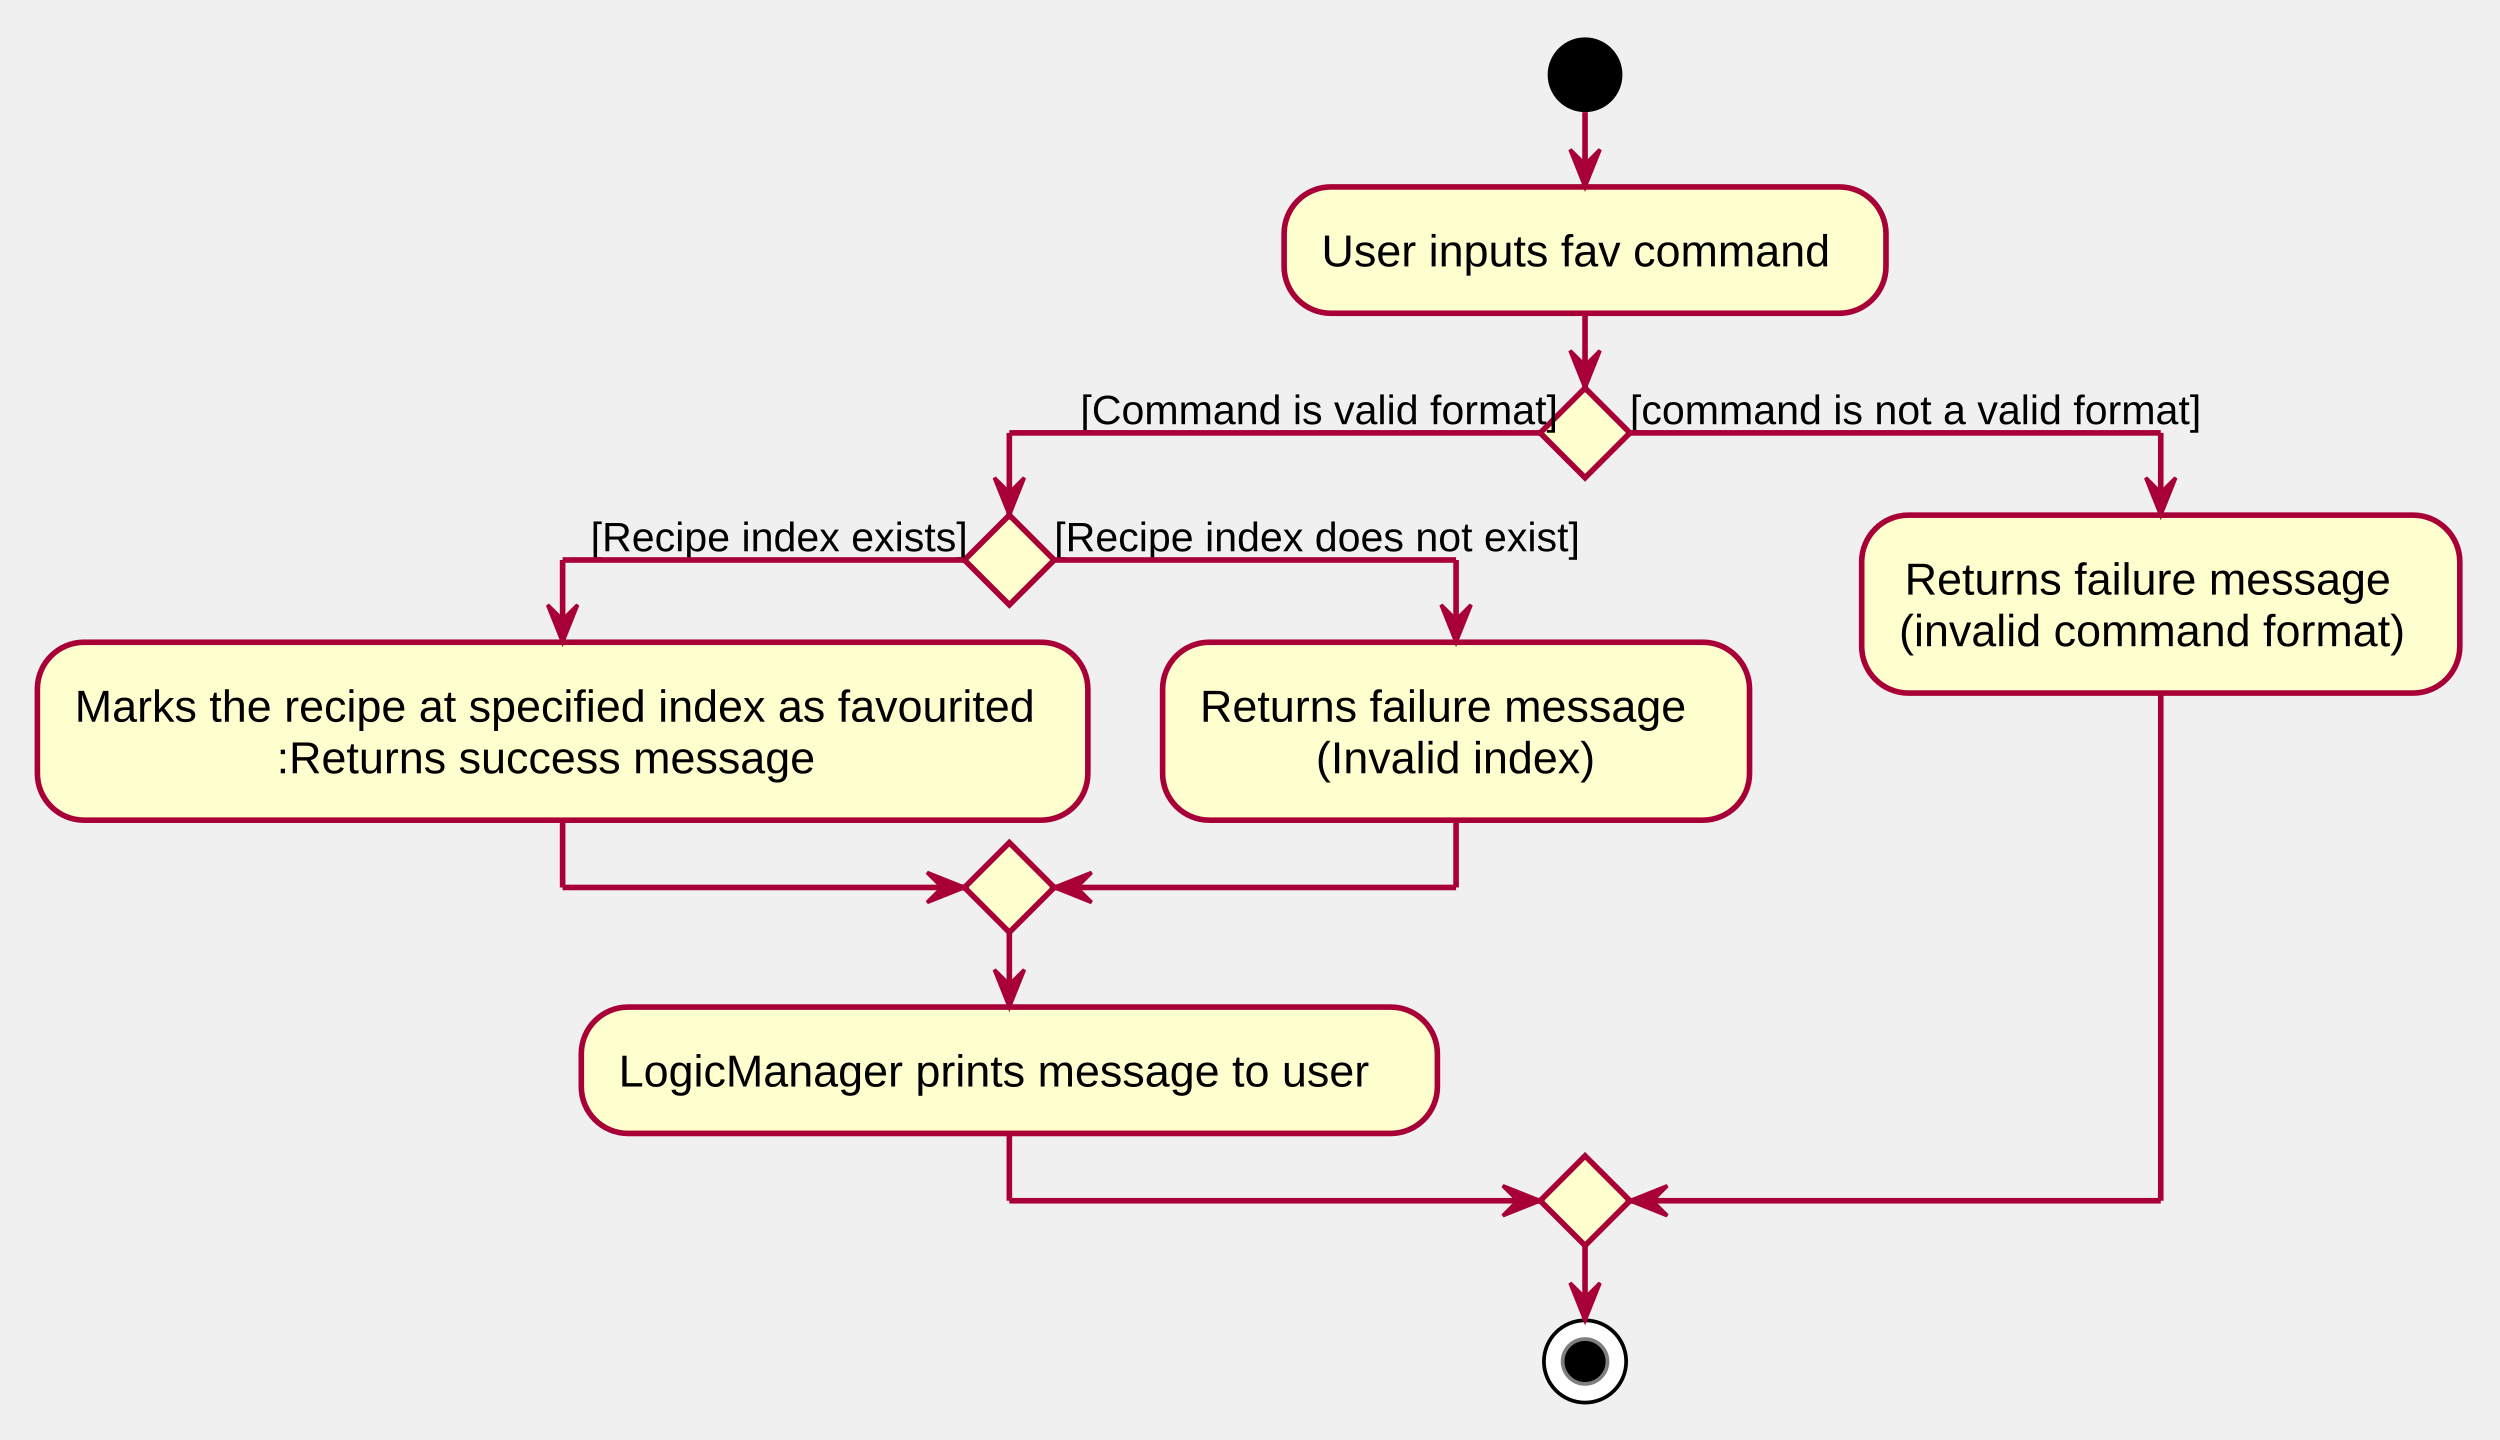
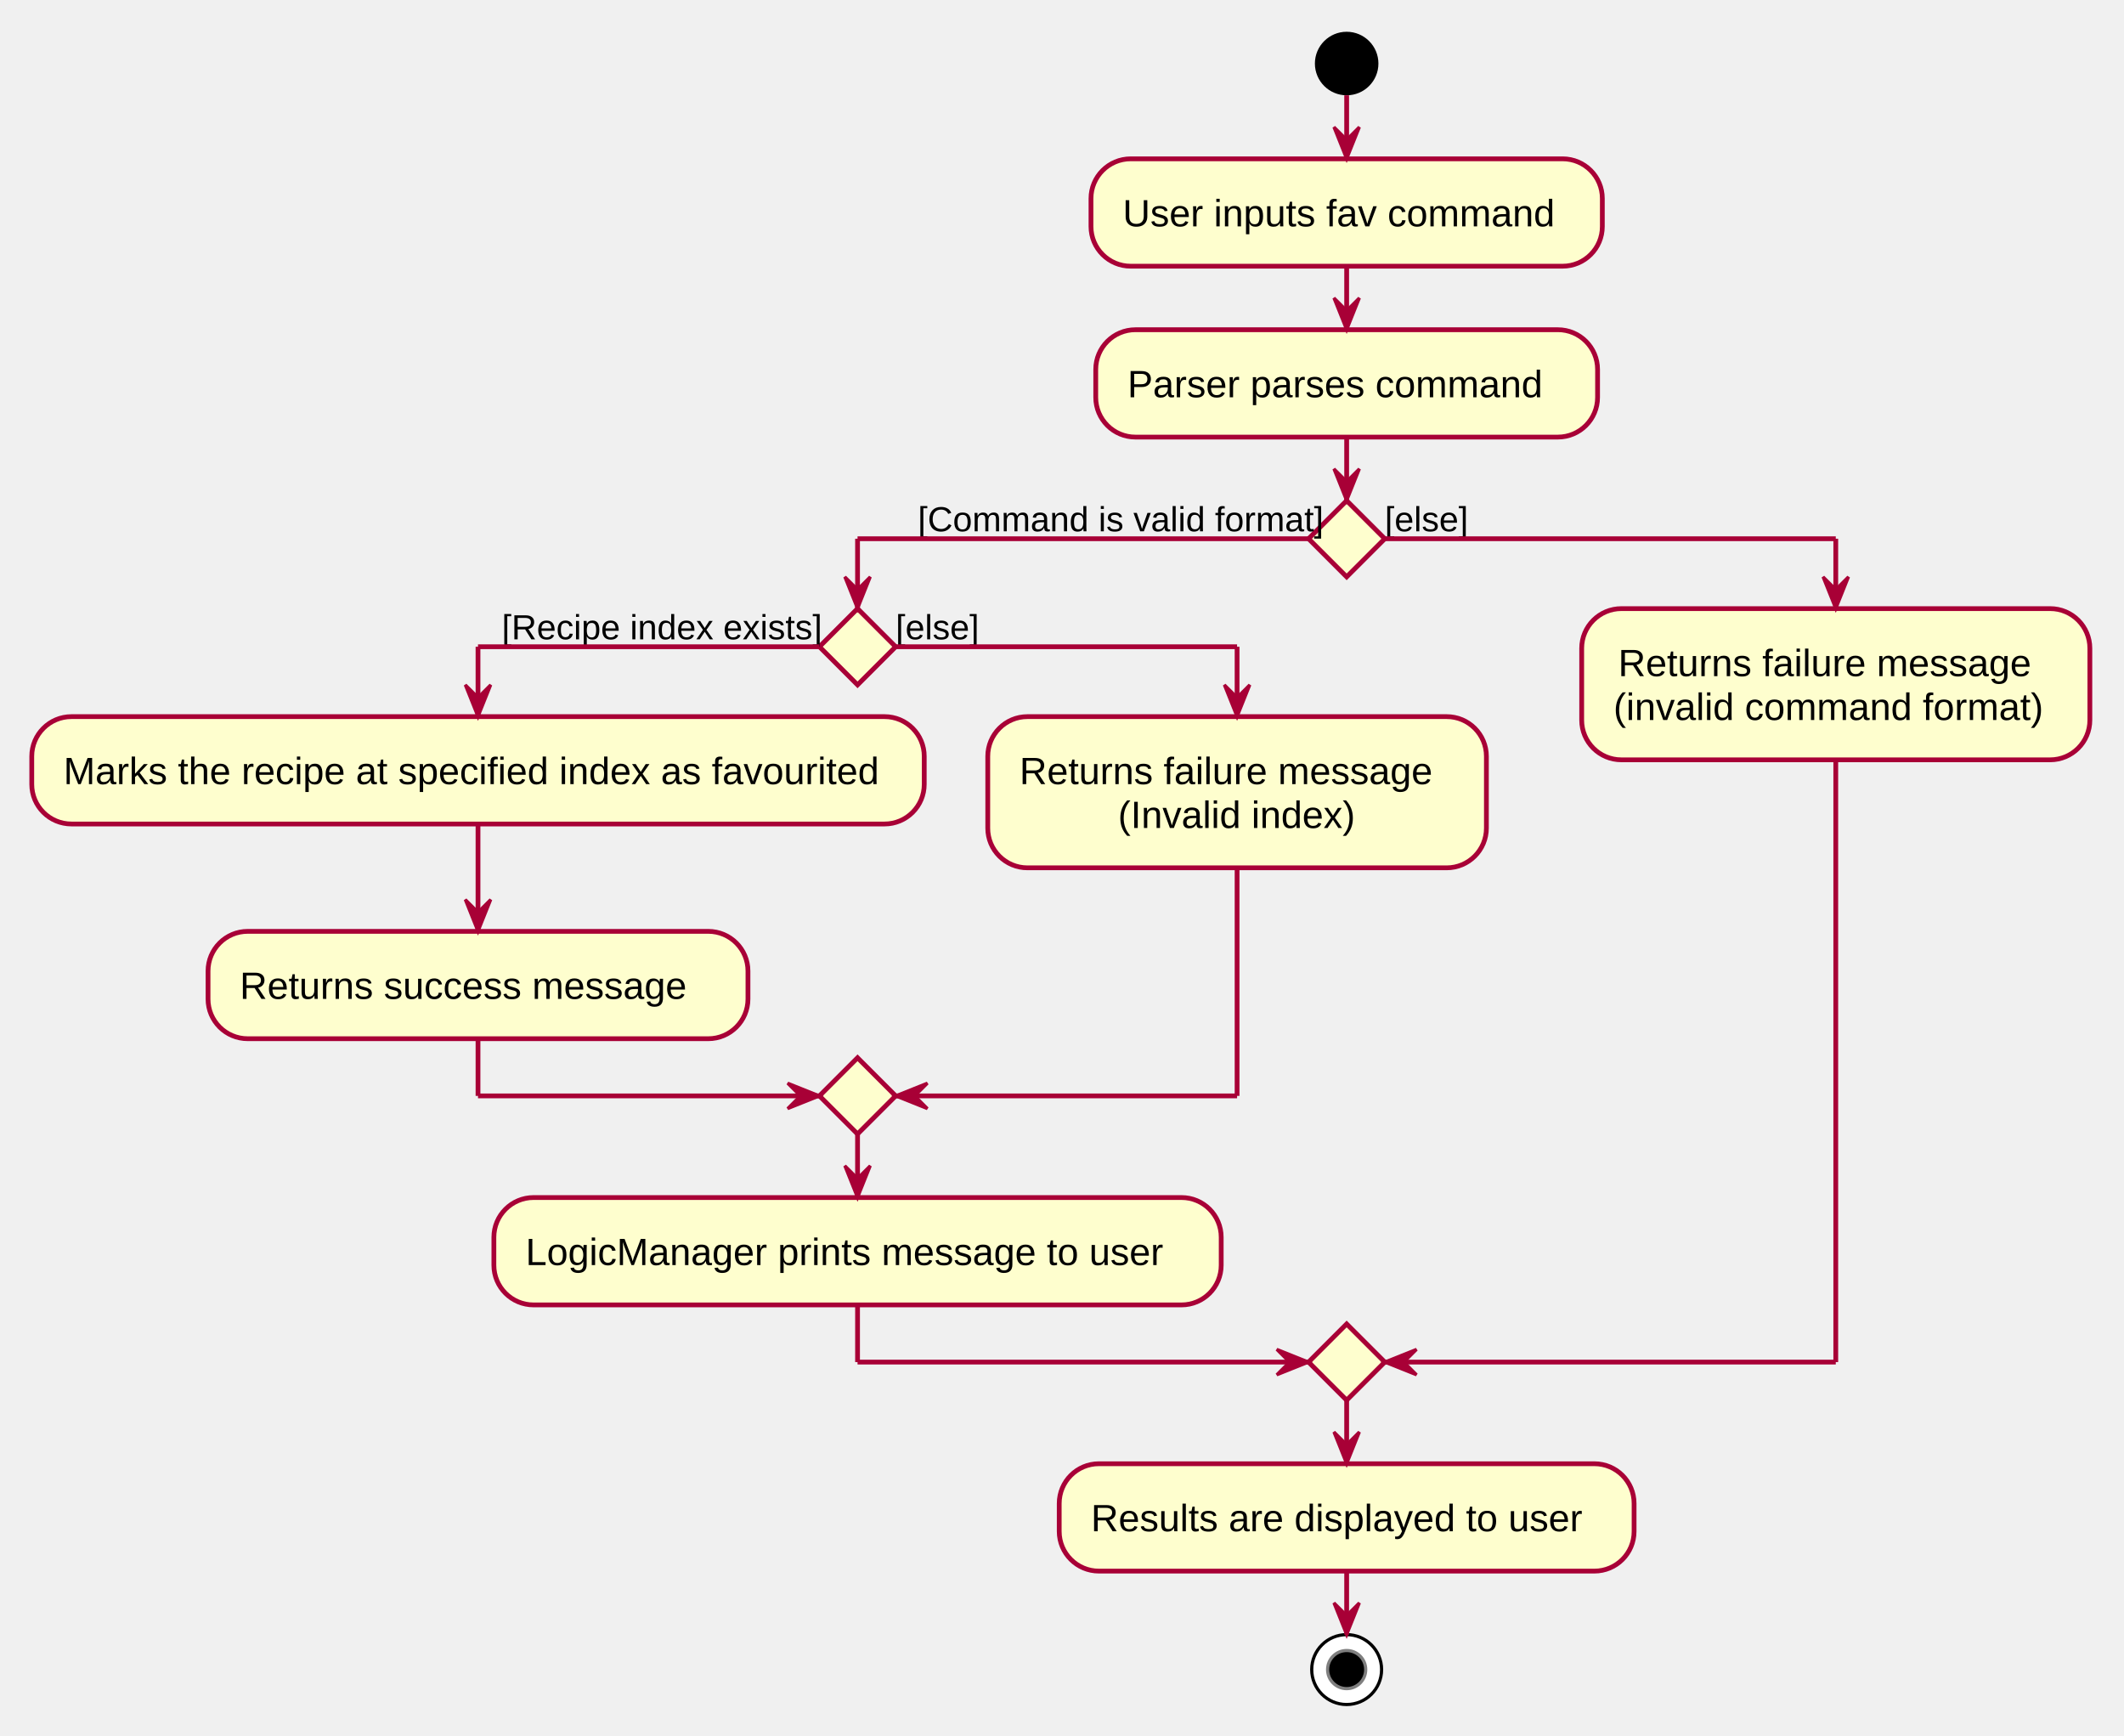
- <svg xmlns="http://www.w3.org/2000/svg" contentScriptType="application/ecmascript" contentStyleType="text/css" height="308.8px" preserveAspectRatio="none" style="width:535px;height:308px;" version="1.1" viewBox="0 0 535 308" width="535.2px" zoomAndPan="magnify">
+ <svg xmlns="http://www.w3.org/2000/svg" contentScriptType="application/ecmascript" contentStyleType="text/css" height="437.6px" preserveAspectRatio="none" style="width:535px;height:437px;" version="1.1" viewBox="0 0 535 437" width="535.2px" zoomAndPan="magnify">
  <defs />
  <g>
    <ellipse cx="339.2" cy="16" fill="#000000" rx="8" ry="8" style="stroke: none; stroke-width: 0.8;" />
    <rect fill="#FEFECE" height="27.039" rx="10" ry="10" style="stroke: #A80036; stroke-width: 1.2;" width="128.8" x="274.8" y="40" />
    <text fill="#000000" font-family="Arial" font-size="9.6" lengthAdjust="spacingAndGlyphs" textLength="112.8" x="282.8" y="57.005">User inputs fav command</text>
-     <polygon fill="#FEFECE" points="339.2,83.039,339.2,83.039,348.8,92.639,339.2,102.239,339.2,102.239,329.6,92.639,339.2,83.039" style="stroke: #A80036; stroke-width: 1.2;" />
-     <text fill="#000000" font-family="Arial" font-size="8.8" lengthAdjust="spacingAndGlyphs" textLength="98.4" x="231.2" y="90.774">[Command is valid format]</text>
-     <text fill="#000000" font-family="Arial" font-size="8.8" lengthAdjust="spacingAndGlyphs" textLength="119.2" x="348.8" y="90.774">[command is not a valid format]</text>
-     <polygon fill="#FEFECE" points="216,110.239,216,110.239,225.6,119.839,216,129.439,216,129.439,206.4,119.839,216,110.239" style="stroke: #A80036; stroke-width: 1.2;" />
-     <text fill="#000000" font-family="Arial" font-size="8.8" lengthAdjust="spacingAndGlyphs" textLength="80" x="126.4" y="117.974">[Recipe index exists]</text>
-     <text fill="#000000" font-family="Arial" font-size="8.8" lengthAdjust="spacingAndGlyphs" textLength="111.2" x="225.6" y="117.974">[Recipe index does not exist]</text>
-     <rect fill="#FEFECE" height="38.078" rx="10" ry="10" style="stroke: #A80036; stroke-width: 1.2;" width="224.8" x="8" y="137.439" />
-     <text fill="#000000" font-family="Arial" font-size="9.6" lengthAdjust="spacingAndGlyphs" textLength="208.8" x="16" y="154.444">Marks the recipe at specified index as favourited</text>
-     <text fill="#000000" font-family="Arial" font-size="9.6" lengthAdjust="spacingAndGlyphs" textLength="122.4" x="59.2" y="165.483">:Returns success message</text>
-     <rect fill="#FEFECE" height="38.078" rx="10" ry="10" style="stroke: #A80036; stroke-width: 1.2;" width="125.6" x="248.8" y="137.439" />
-     <text fill="#000000" font-family="Arial" font-size="9.6" lengthAdjust="spacingAndGlyphs" textLength="109.6" x="256.8" y="154.444">Returns failure message</text>
-     <text fill="#000000" font-family="Arial" font-size="9.6" lengthAdjust="spacingAndGlyphs" textLength="60" x="281.6" y="165.483">(Invalid index)</text>
-     <polygon fill="#FEFECE" points="216,180.317,225.6,189.917,216,199.517,206.4,189.917,216,180.317" style="stroke: #A80036; stroke-width: 1.2;" />
-     <rect fill="#FEFECE" height="27.039" rx="10" ry="10" style="stroke: #A80036; stroke-width: 1.2;" width="183.2" x="124.4" y="215.517" />
-     <text fill="#000000" font-family="Arial" font-size="9.6" lengthAdjust="spacingAndGlyphs" textLength="167.2" x="132.4" y="232.522">LogicManager prints message to user</text>
-     <rect fill="#FEFECE" height="38.078" rx="10" ry="10" style="stroke: #A80036; stroke-width: 1.2;" width="128" x="398.4" y="110.239" />
-     <text fill="#000000" font-family="Arial" font-size="9.6" lengthAdjust="spacingAndGlyphs" textLength="109.6" x="407.6" y="127.244">Returns failure message</text>
-     <text fill="#000000" font-family="Arial" font-size="9.6" lengthAdjust="spacingAndGlyphs" textLength="112" x="406.4" y="138.283">(invalid command format)</text>
-     <polygon fill="#FEFECE" points="339.2,247.356,348.8,256.956,339.2,266.556,329.6,256.956,339.2,247.356" style="stroke: #A80036; stroke-width: 1.2;" />
-     <ellipse cx="339.2" cy="291.356" fill="#FFFFFF" rx="8.8" ry="8.8" style="stroke: #000000; stroke-width: 0.8;" />
-     <ellipse cx="339.2" cy="291.356" fill="#000000" rx="4.8" ry="4.8" style="stroke: #7F7F7F; stroke-width: 0.8;" />
+     <rect fill="#FEFECE" height="27.039" rx="10" ry="10" style="stroke: #A80036; stroke-width: 1.2;" width="126.4" x="276" y="83.039" />
+     <text fill="#000000" font-family="Arial" font-size="9.6" lengthAdjust="spacingAndGlyphs" textLength="110.4" x="284" y="100.044">Parser parses command</text>
+     <polygon fill="#FEFECE" points="339.2,126.078,339.2,126.078,348.8,135.678,339.2,145.278,339.2,145.278,329.6,135.678,339.2,126.078" style="stroke: #A80036; stroke-width: 1.2;" />
+     <text fill="#000000" font-family="Arial" font-size="8.8" lengthAdjust="spacingAndGlyphs" textLength="98.4" x="231.2" y="133.813">[Command is valid format]</text>
+     <text fill="#000000" font-family="Arial" font-size="8.8" lengthAdjust="spacingAndGlyphs" textLength="20.8" x="348.8" y="133.813">[else]</text>
+     <polygon fill="#FEFECE" points="216,153.278,216,153.278,225.6,162.878,216,172.478,216,172.478,206.4,162.878,216,153.278" style="stroke: #A80036; stroke-width: 1.2;" />
+     <text fill="#000000" font-family="Arial" font-size="8.8" lengthAdjust="spacingAndGlyphs" textLength="80" x="126.4" y="161.013">[Recipe index exists]</text>
+     <text fill="#000000" font-family="Arial" font-size="8.8" lengthAdjust="spacingAndGlyphs" textLength="20.8" x="225.6" y="161.013">[else]</text>
+     <rect fill="#FEFECE" height="27.039" rx="10" ry="10" style="stroke: #A80036; stroke-width: 1.2;" width="224.8" x="8" y="180.478" />
+     <text fill="#000000" font-family="Arial" font-size="9.6" lengthAdjust="spacingAndGlyphs" textLength="208.8" x="16" y="197.483">Marks the recipe at specified index as favourited</text>
+     <rect fill="#FEFECE" height="27.039" rx="10" ry="10" style="stroke: #A80036; stroke-width: 1.2;" width="136" x="52.4" y="234.556" />
+     <text fill="#000000" font-family="Arial" font-size="9.6" lengthAdjust="spacingAndGlyphs" textLength="120" x="60.4" y="251.561">Returns success message</text>
+     <rect fill="#FEFECE" height="38.078" rx="10" ry="10" style="stroke: #A80036; stroke-width: 1.2;" width="125.6" x="248.8" y="180.478" />
+     <text fill="#000000" font-family="Arial" font-size="9.6" lengthAdjust="spacingAndGlyphs" textLength="109.6" x="256.8" y="197.483">Returns failure message</text>
+     <text fill="#000000" font-family="Arial" font-size="9.6" lengthAdjust="spacingAndGlyphs" textLength="60" x="281.6" y="208.522">(Invalid index)</text>
+     <polygon fill="#FEFECE" points="216,266.395,225.6,275.995,216,285.595,206.4,275.995,216,266.395" style="stroke: #A80036; stroke-width: 1.2;" />
+     <rect fill="#FEFECE" height="27.039" rx="10" ry="10" style="stroke: #A80036; stroke-width: 1.2;" width="183.2" x="124.4" y="301.595" />
+     <text fill="#000000" font-family="Arial" font-size="9.6" lengthAdjust="spacingAndGlyphs" textLength="167.2" x="132.4" y="318.6">LogicManager prints message to user</text>
+     <rect fill="#FEFECE" height="38.078" rx="10" ry="10" style="stroke: #A80036; stroke-width: 1.2;" width="128" x="398.4" y="153.278" />
+     <text fill="#000000" font-family="Arial" font-size="9.6" lengthAdjust="spacingAndGlyphs" textLength="109.6" x="407.6" y="170.283">Returns failure message</text>
+     <text fill="#000000" font-family="Arial" font-size="9.6" lengthAdjust="spacingAndGlyphs" textLength="112" x="406.4" y="181.322">(invalid command format)</text>
+     <polygon fill="#FEFECE" points="339.2,333.434,348.8,343.034,339.2,352.634,329.6,343.034,339.2,333.434" style="stroke: #A80036; stroke-width: 1.2;" />
+     <rect fill="#FEFECE" height="27.039" rx="10" ry="10" style="stroke: #A80036; stroke-width: 1.2;" width="144.8" x="266.8" y="368.634" />
+     <text fill="#000000" font-family="Arial" font-size="9.6" lengthAdjust="spacingAndGlyphs" textLength="128.8" x="274.8" y="385.639">Results are displayed to user</text>
+     <ellipse cx="339.2" cy="420.473" fill="#FFFFFF" rx="8.8" ry="8.8" style="stroke: #000000; stroke-width: 0.8;" />
+     <ellipse cx="339.2" cy="420.473" fill="#000000" rx="4.8" ry="4.8" style="stroke: #7F7F7F; stroke-width: 0.8;" />
    <line style="stroke: #A80036; stroke-width: 1.2;" x1="339.2" x2="339.2" y1="24" y2="40" />
    <polygon fill="#A80036" points="336,32,339.2,40,342.4,32,339.2,35.2" style="stroke: #A80036; stroke-width: 0.8;" />
-     <line style="stroke: #A80036; stroke-width: 1.2;" x1="206.4" x2="120.4" y1="119.839" y2="119.839" />
-     <line style="stroke: #A80036; stroke-width: 1.2;" x1="120.4" x2="120.4" y1="119.839" y2="137.439" />
-     <polygon fill="#A80036" points="117.2,129.439,120.4,137.439,123.6,129.439,120.4,132.639" style="stroke: #A80036; stroke-width: 0.8;" />
-     <line style="stroke: #A80036; stroke-width: 1.2;" x1="225.6" x2="311.6" y1="119.839" y2="119.839" />
-     <line style="stroke: #A80036; stroke-width: 1.2;" x1="311.6" x2="311.6" y1="119.839" y2="137.439" />
-     <polygon fill="#A80036" points="308.4,129.439,311.6,137.439,314.8,129.439,311.6,132.639" style="stroke: #A80036; stroke-width: 0.8;" />
-     <line style="stroke: #A80036; stroke-width: 1.2;" x1="120.4" x2="120.4" y1="175.517" y2="189.917" />
-     <line style="stroke: #A80036; stroke-width: 1.2;" x1="120.4" x2="206.4" y1="189.917" y2="189.917" />
-     <polygon fill="#A80036" points="198.4,186.717,206.4,189.917,198.4,193.117,201.6,189.917" style="stroke: #A80036; stroke-width: 0.8;" />
-     <line style="stroke: #A80036; stroke-width: 1.2;" x1="311.6" x2="311.6" y1="175.517" y2="189.917" />
-     <line style="stroke: #A80036; stroke-width: 1.2;" x1="311.6" x2="225.6" y1="189.917" y2="189.917" />
-     <polygon fill="#A80036" points="233.6,186.717,225.6,189.917,233.6,193.117,230.4,189.917" style="stroke: #A80036; stroke-width: 0.8;" />
-     <line style="stroke: #A80036; stroke-width: 1.2;" x1="216" x2="216" y1="199.517" y2="215.517" />
-     <polygon fill="#A80036" points="212.8,207.517,216,215.517,219.2,207.517,216,210.717" style="stroke: #A80036; stroke-width: 0.8;" />
-     <line style="stroke: #A80036; stroke-width: 1.2;" x1="329.6" x2="216" y1="92.639" y2="92.639" />
-     <line style="stroke: #A80036; stroke-width: 1.2;" x1="216" x2="216" y1="92.639" y2="110.239" />
-     <polygon fill="#A80036" points="212.8,102.239,216,110.239,219.2,102.239,216,105.439" style="stroke: #A80036; stroke-width: 0.8;" />
-     <line style="stroke: #A80036; stroke-width: 1.2;" x1="348.8" x2="462.4" y1="92.639" y2="92.639" />
-     <line style="stroke: #A80036; stroke-width: 1.2;" x1="462.4" x2="462.4" y1="92.639" y2="110.239" />
-     <polygon fill="#A80036" points="459.2,102.239,462.4,110.239,465.6,102.239,462.4,105.439" style="stroke: #A80036; stroke-width: 0.8;" />
-     <line style="stroke: #A80036; stroke-width: 1.2;" x1="216" x2="216" y1="242.556" y2="256.956" />
-     <line style="stroke: #A80036; stroke-width: 1.2;" x1="216" x2="329.6" y1="256.956" y2="256.956" />
-     <polygon fill="#A80036" points="321.6,253.756,329.6,256.956,321.6,260.156,324.8,256.956" style="stroke: #A80036; stroke-width: 0.8;" />
-     <line style="stroke: #A80036; stroke-width: 1.2;" x1="462.4" x2="462.4" y1="148.317" y2="256.956" />
-     <line style="stroke: #A80036; stroke-width: 1.2;" x1="462.4" x2="348.8" y1="256.956" y2="256.956" />
-     <polygon fill="#A80036" points="356.8,253.756,348.8,256.956,356.8,260.156,353.6,256.956" style="stroke: #A80036; stroke-width: 0.8;" />
    <line style="stroke: #A80036; stroke-width: 1.2;" x1="339.2" x2="339.2" y1="67.039" y2="83.039" />
    <polygon fill="#A80036" points="336,75.039,339.2,83.039,342.4,75.039,339.2,78.239" style="stroke: #A80036; stroke-width: 0.8;" />
-     <line style="stroke: #A80036; stroke-width: 1.2;" x1="339.2" x2="339.2" y1="266.556" y2="282.556" />
-     <polygon fill="#A80036" points="336,274.556,339.2,282.556,342.4,274.556,339.2,277.756" style="stroke: #A80036; stroke-width: 0.8;" />
+     <line style="stroke: #A80036; stroke-width: 1.2;" x1="120.4" x2="120.4" y1="207.517" y2="234.556" />
+     <polygon fill="#A80036" points="117.2,226.556,120.4,234.556,123.6,226.556,120.4,229.756" style="stroke: #A80036; stroke-width: 0.8;" />
+     <line style="stroke: #A80036; stroke-width: 1.2;" x1="206.4" x2="120.4" y1="162.878" y2="162.878" />
+     <line style="stroke: #A80036; stroke-width: 1.2;" x1="120.4" x2="120.4" y1="162.878" y2="180.478" />
+     <polygon fill="#A80036" points="117.2,172.478,120.4,180.478,123.6,172.478,120.4,175.678" style="stroke: #A80036; stroke-width: 0.8;" />
+     <line style="stroke: #A80036; stroke-width: 1.2;" x1="225.6" x2="311.6" y1="162.878" y2="162.878" />
+     <line style="stroke: #A80036; stroke-width: 1.2;" x1="311.6" x2="311.6" y1="162.878" y2="180.478" />
+     <polygon fill="#A80036" points="308.4,172.478,311.6,180.478,314.8,172.478,311.6,175.678" style="stroke: #A80036; stroke-width: 0.8;" />
+     <line style="stroke: #A80036; stroke-width: 1.2;" x1="120.4" x2="120.4" y1="261.595" y2="275.995" />
+     <line style="stroke: #A80036; stroke-width: 1.2;" x1="120.4" x2="206.4" y1="275.995" y2="275.995" />
+     <polygon fill="#A80036" points="198.4,272.795,206.4,275.995,198.4,279.195,201.6,275.995" style="stroke: #A80036; stroke-width: 0.8;" />
+     <line style="stroke: #A80036; stroke-width: 1.2;" x1="311.6" x2="311.6" y1="218.556" y2="275.995" />
+     <line style="stroke: #A80036; stroke-width: 1.2;" x1="311.6" x2="225.6" y1="275.995" y2="275.995" />
+     <polygon fill="#A80036" points="233.6,272.795,225.6,275.995,233.6,279.195,230.4,275.995" style="stroke: #A80036; stroke-width: 0.8;" />
+     <line style="stroke: #A80036; stroke-width: 1.2;" x1="216" x2="216" y1="285.595" y2="301.595" />
+     <polygon fill="#A80036" points="212.8,293.595,216,301.595,219.2,293.595,216,296.795" style="stroke: #A80036; stroke-width: 0.8;" />
+     <line style="stroke: #A80036; stroke-width: 1.2;" x1="329.6" x2="216" y1="135.678" y2="135.678" />
+     <line style="stroke: #A80036; stroke-width: 1.2;" x1="216" x2="216" y1="135.678" y2="153.278" />
+     <polygon fill="#A80036" points="212.8,145.278,216,153.278,219.2,145.278,216,148.478" style="stroke: #A80036; stroke-width: 0.8;" />
+     <line style="stroke: #A80036; stroke-width: 1.2;" x1="348.8" x2="462.4" y1="135.678" y2="135.678" />
+     <line style="stroke: #A80036; stroke-width: 1.2;" x1="462.4" x2="462.4" y1="135.678" y2="153.278" />
+     <polygon fill="#A80036" points="459.2,145.278,462.4,153.278,465.6,145.278,462.4,148.478" style="stroke: #A80036; stroke-width: 0.8;" />
+     <line style="stroke: #A80036; stroke-width: 1.2;" x1="216" x2="216" y1="328.634" y2="343.034" />
+     <line style="stroke: #A80036; stroke-width: 1.2;" x1="216" x2="329.6" y1="343.034" y2="343.034" />
+     <polygon fill="#A80036" points="321.6,339.834,329.6,343.034,321.6,346.234,324.8,343.034" style="stroke: #A80036; stroke-width: 0.8;" />
+     <line style="stroke: #A80036; stroke-width: 1.2;" x1="462.4" x2="462.4" y1="191.356" y2="343.034" />
+     <line style="stroke: #A80036; stroke-width: 1.2;" x1="462.4" x2="348.8" y1="343.034" y2="343.034" />
+     <polygon fill="#A80036" points="356.8,339.834,348.8,343.034,356.8,346.234,353.6,343.034" style="stroke: #A80036; stroke-width: 0.8;" />
+     <line style="stroke: #A80036; stroke-width: 1.2;" x1="339.2" x2="339.2" y1="110.078" y2="126.078" />
+     <polygon fill="#A80036" points="336,118.078,339.2,126.078,342.4,118.078,339.2,121.278" style="stroke: #A80036; stroke-width: 0.8;" />
+     <line style="stroke: #A80036; stroke-width: 1.2;" x1="339.2" x2="339.2" y1="352.634" y2="368.634" />
+     <polygon fill="#A80036" points="336,360.634,339.2,368.634,342.4,360.634,339.2,363.834" style="stroke: #A80036; stroke-width: 0.8;" />
+     <line style="stroke: #A80036; stroke-width: 1.2;" x1="339.2" x2="339.2" y1="395.673" y2="411.673" />
+     <polygon fill="#A80036" points="336,403.673,339.2,411.673,342.4,403.673,339.2,406.873" style="stroke: #A80036; stroke-width: 0.8;" />
  </g>
</svg>
